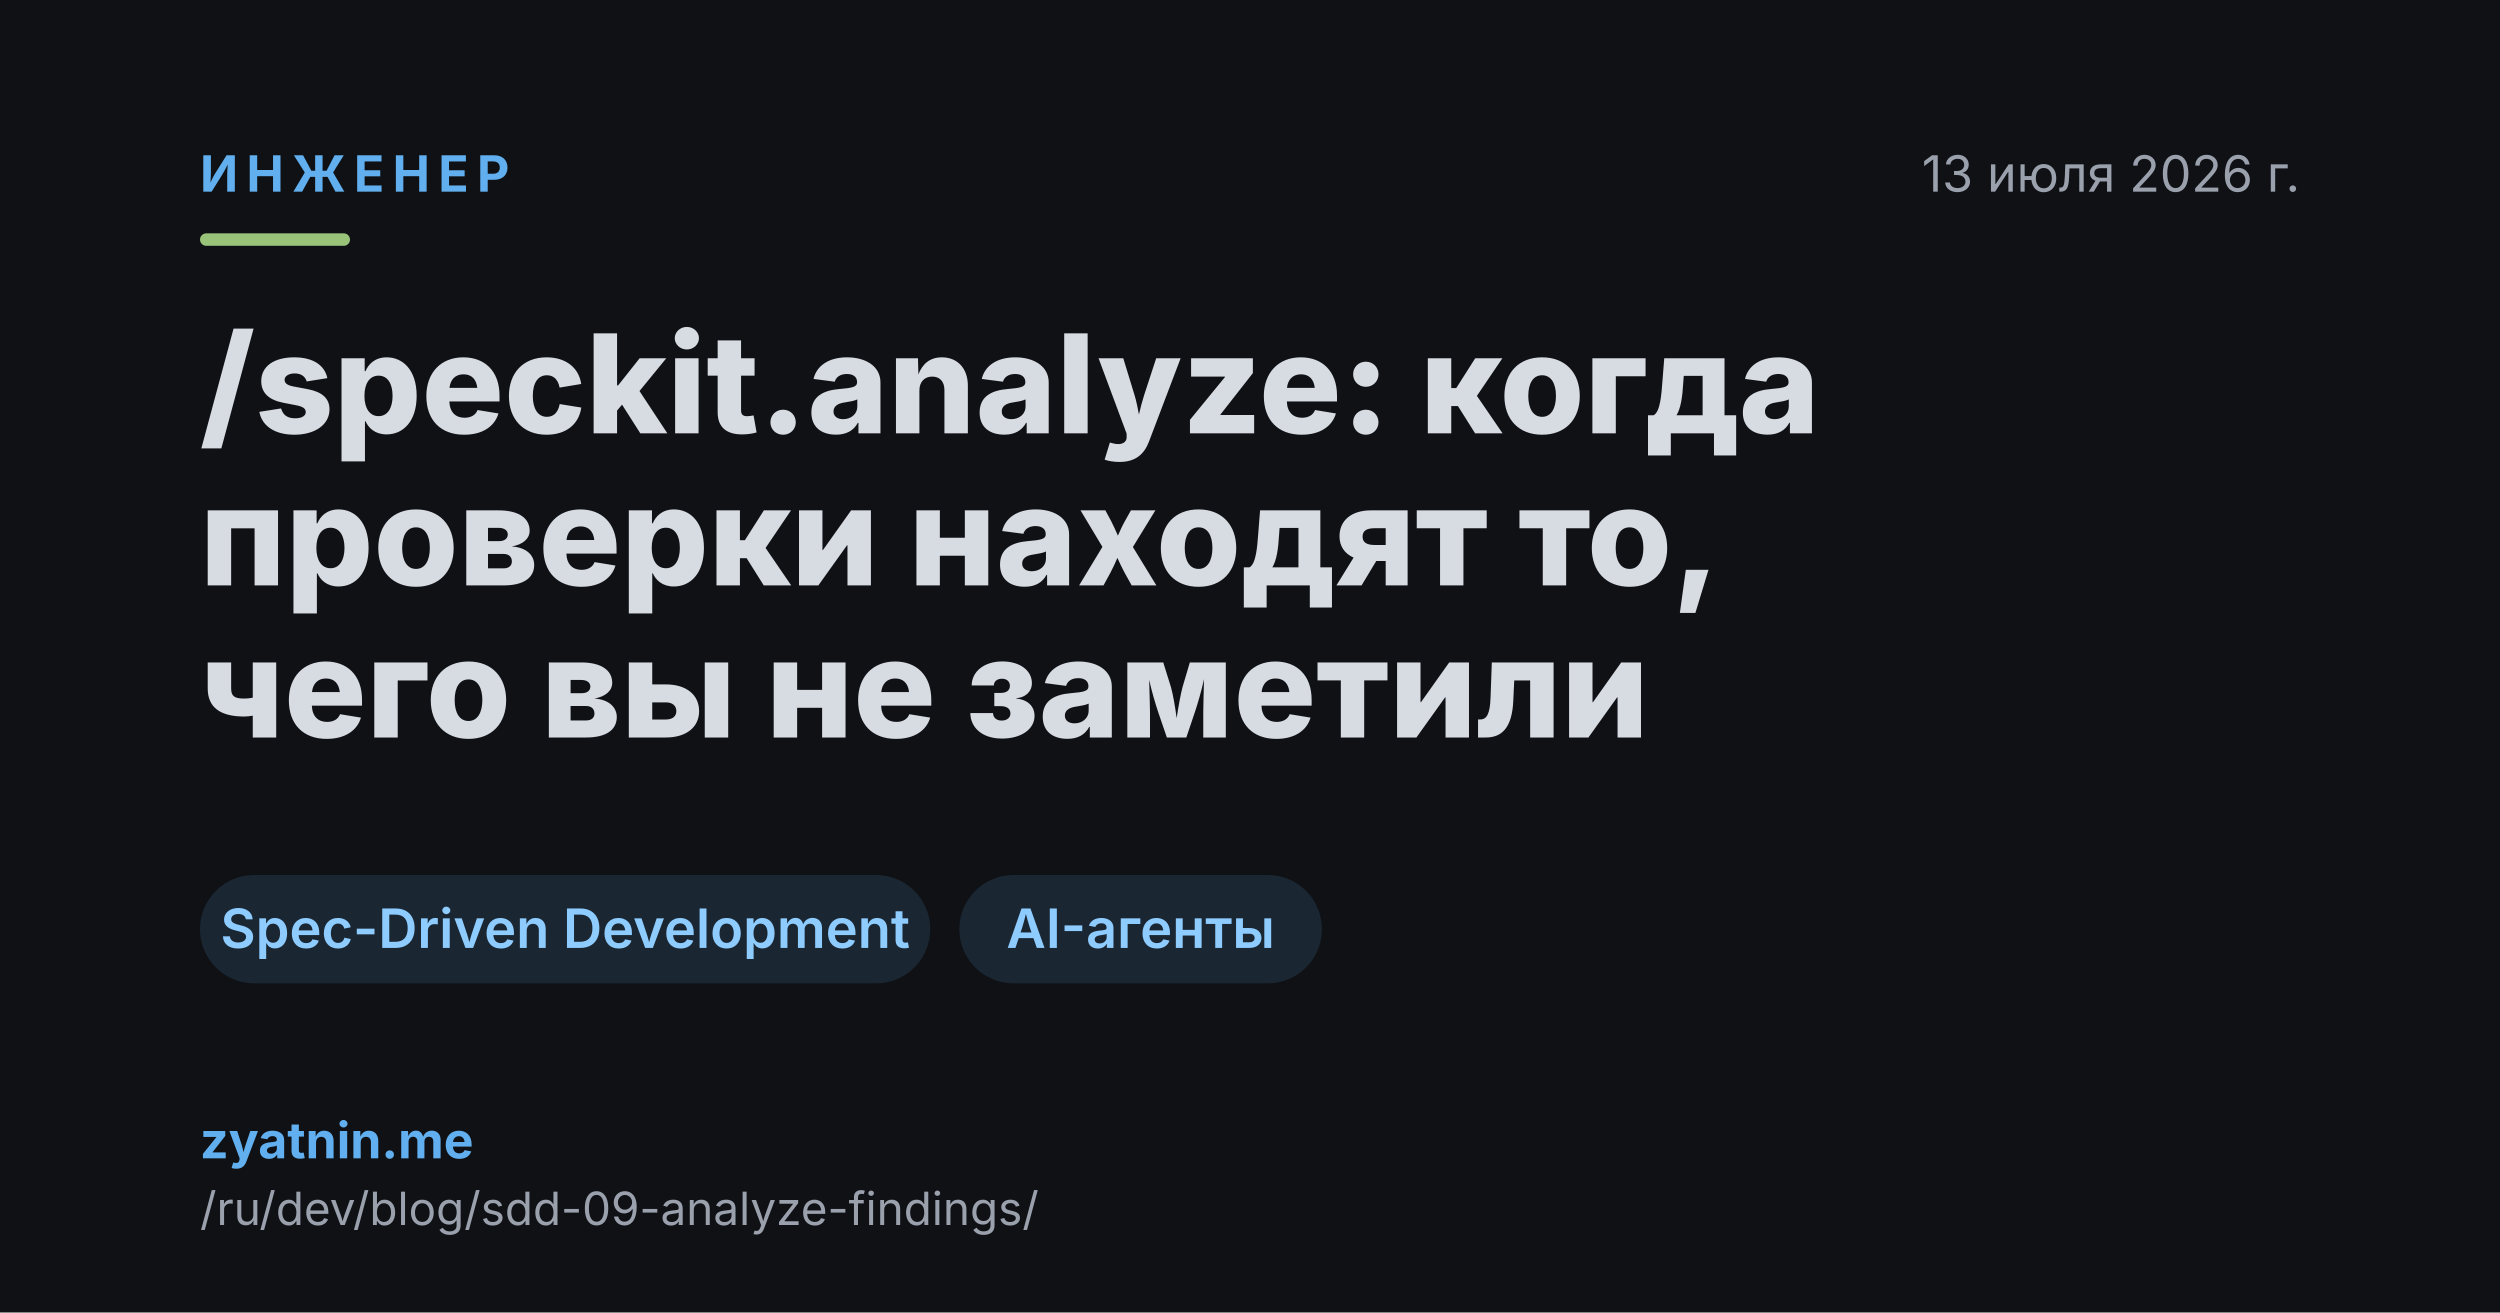
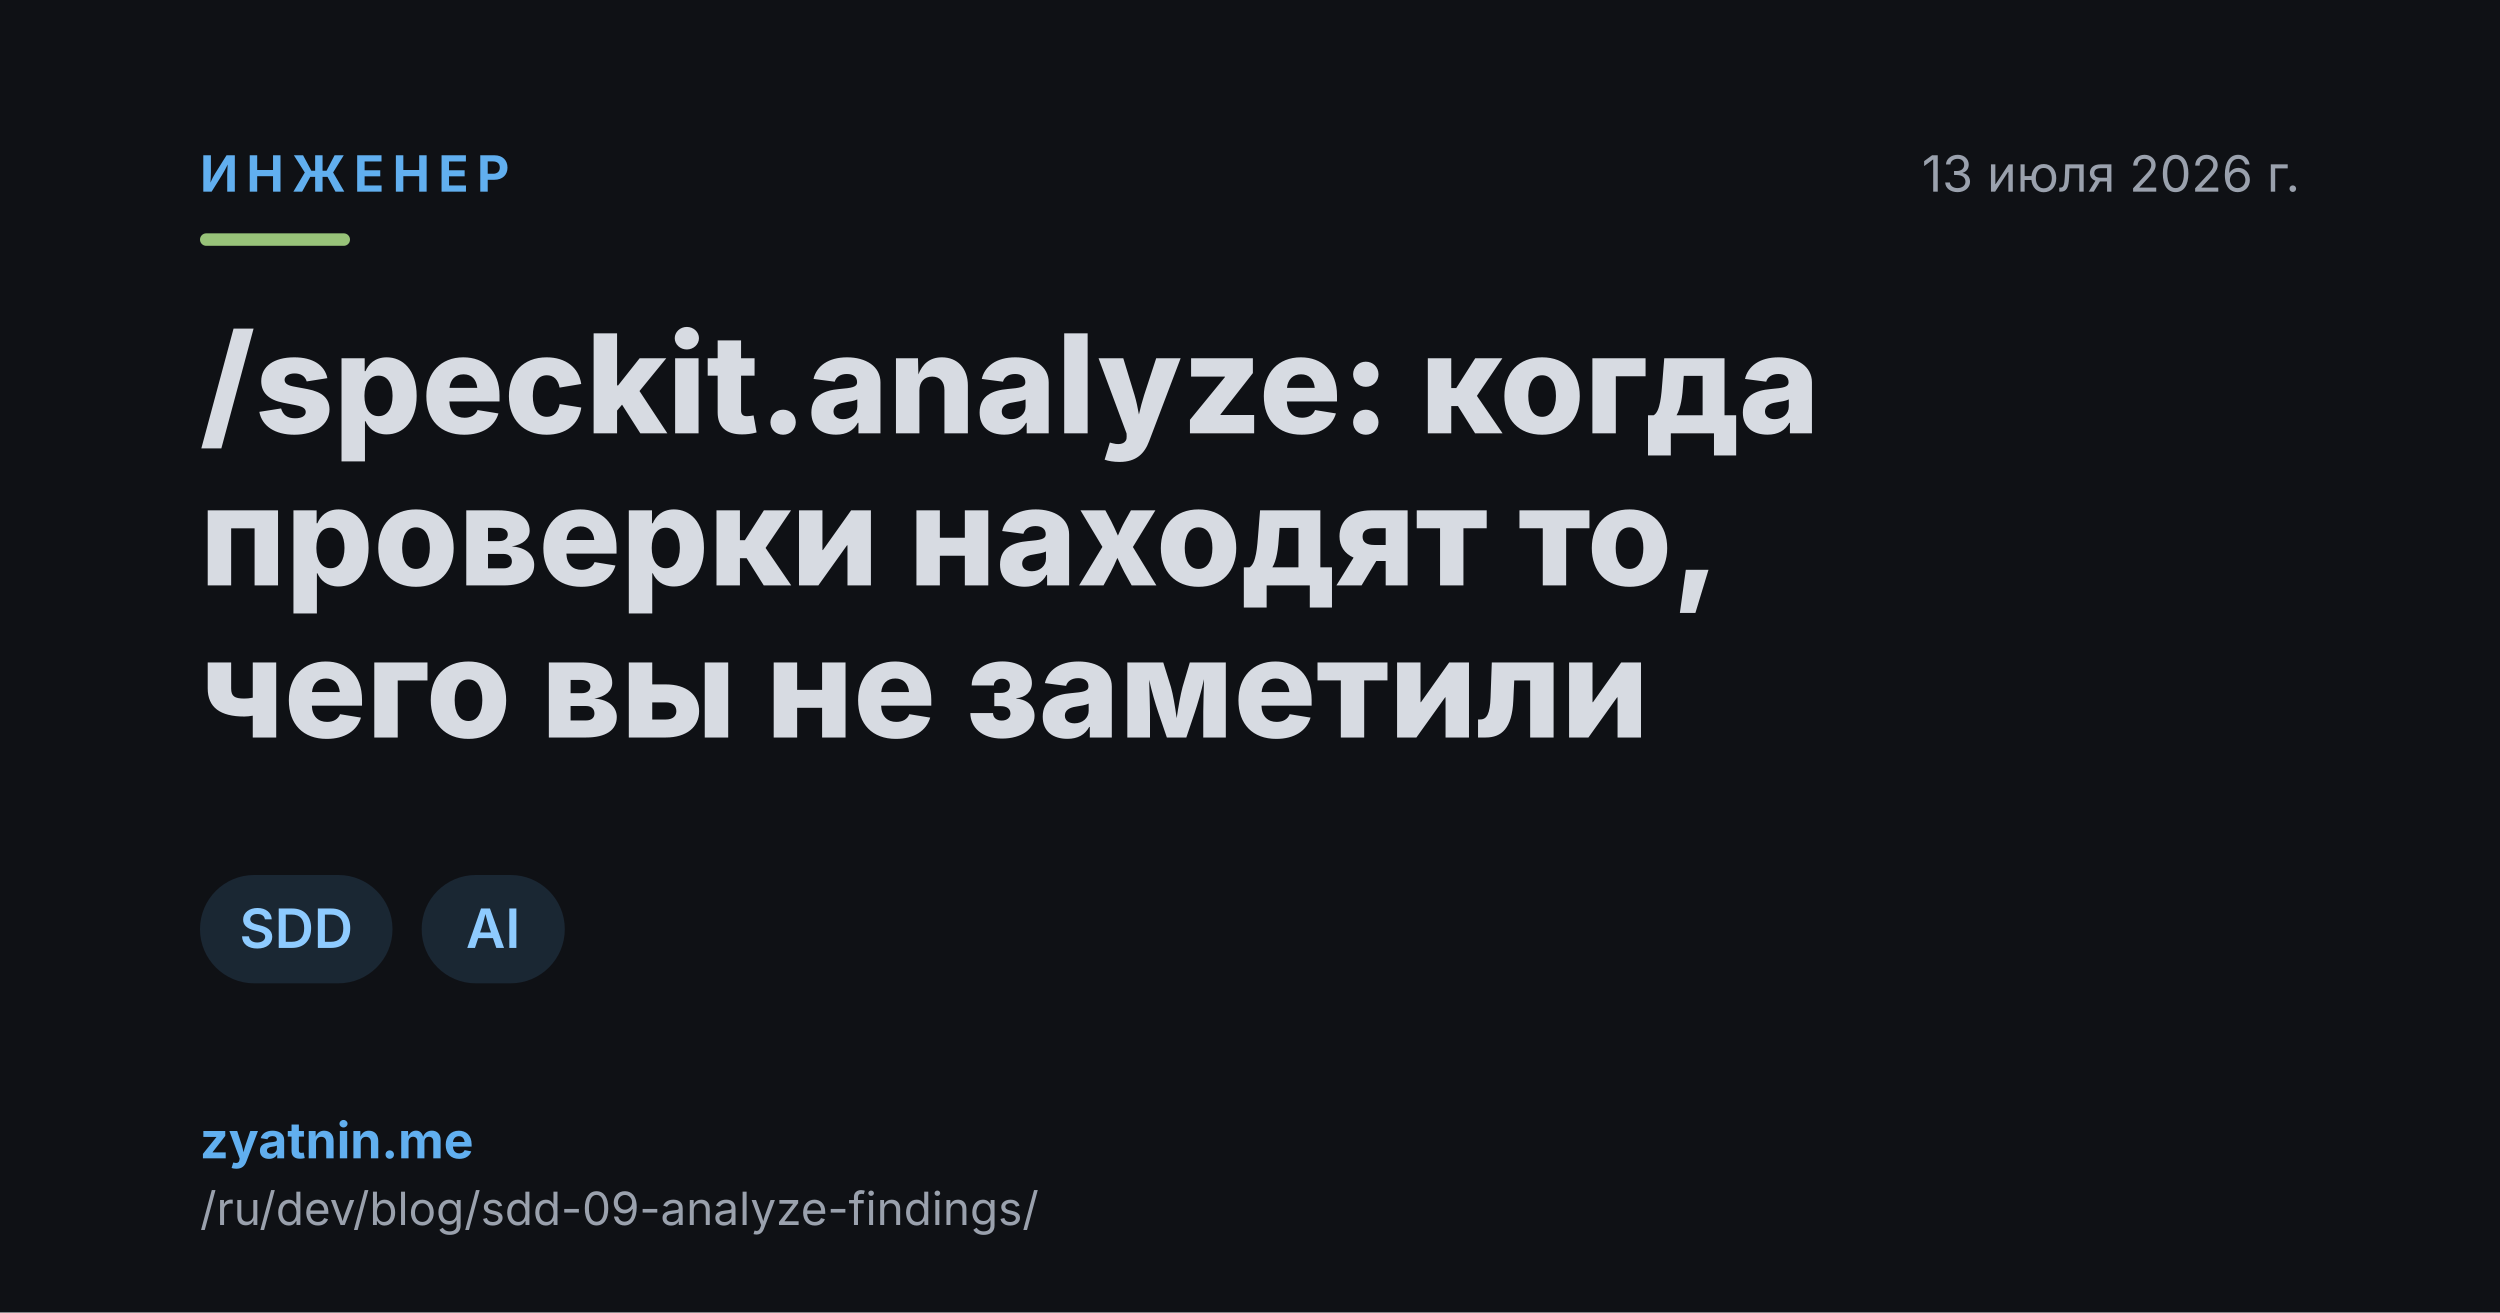
<svg xmlns="http://www.w3.org/2000/svg" width="1200" height="630" viewBox="0 0 1200 630">
  <rect width="1200" height="630" fill="#0f1115" />
  <text x="96" y="92" text-anchor="start" font-family="Inter" font-size="24" font-weight="700" letter-spacing="4" fill="#61afef">ИНЖЕНЕР</text>
  <text x="1104" y="92" text-anchor="end" font-family="Inter" font-size="24" font-weight="400" fill="#9aa1ad">13 июля 2026 г.</text>
  <rect x="96" y="112" width="72" height="6" rx="3" fill="#98c379" />
  <text x="96" y="208" text-anchor="start" font-family="Inter" font-size="66" font-weight="800" fill="#d7dbe2">/speckit.analyze: когда</text>
  <text x="96" y="281" text-anchor="start" font-family="Inter" font-size="66" font-weight="800" fill="#d7dbe2">проверки находят то,</text>
  <text x="96" y="354" text-anchor="start" font-family="Inter" font-size="66" font-weight="800" fill="#d7dbe2">чего вы не заметили</text>
-   <rect x="96.0" y="420" width="350.5" height="52" rx="26" fill="rgba(97, 175, 239, 0.14)" />
-   <text x="271.3" y="455" text-anchor="middle" font-family="Inter" font-size="26" font-weight="600" fill="#8ecbff">Spec-Driven Development</text>
-   <rect x="460.5" y="420" width="174.0" height="52" rx="26" fill="rgba(97, 175, 239, 0.14)" />
-   <text x="547.5" y="455" text-anchor="middle" font-family="Inter" font-size="26" font-weight="600" fill="#8ecbff">AI-агенты</text>
+   <rect x="96.0" y="420" width="92.4" height="52" rx="26" fill="rgba(97, 175, 239, 0.14)" />
+   <text x="142.2" y="455" text-anchor="middle" font-family="Inter" font-size="26" font-weight="600" fill="#8ecbff">SDD</text>
+   <rect x="202.4" y="420" width="68.7" height="52" rx="26" fill="rgba(97, 175, 239, 0.14)" />
+   <text x="236.7" y="455" text-anchor="middle" font-family="Inter" font-size="26" font-weight="600" fill="#8ecbff">AI</text>
  <text x="96" y="556" text-anchor="start" font-family="Inter" font-size="24" font-weight="700" fill="#61afef">zyatnin.me</text>
  <text x="96" y="588" text-anchor="start" font-family="Inter" font-size="22" font-weight="400" fill="#9aa1ad">/ru/dev/blog/sdd-09-analyze-findings/</text>
</svg>
